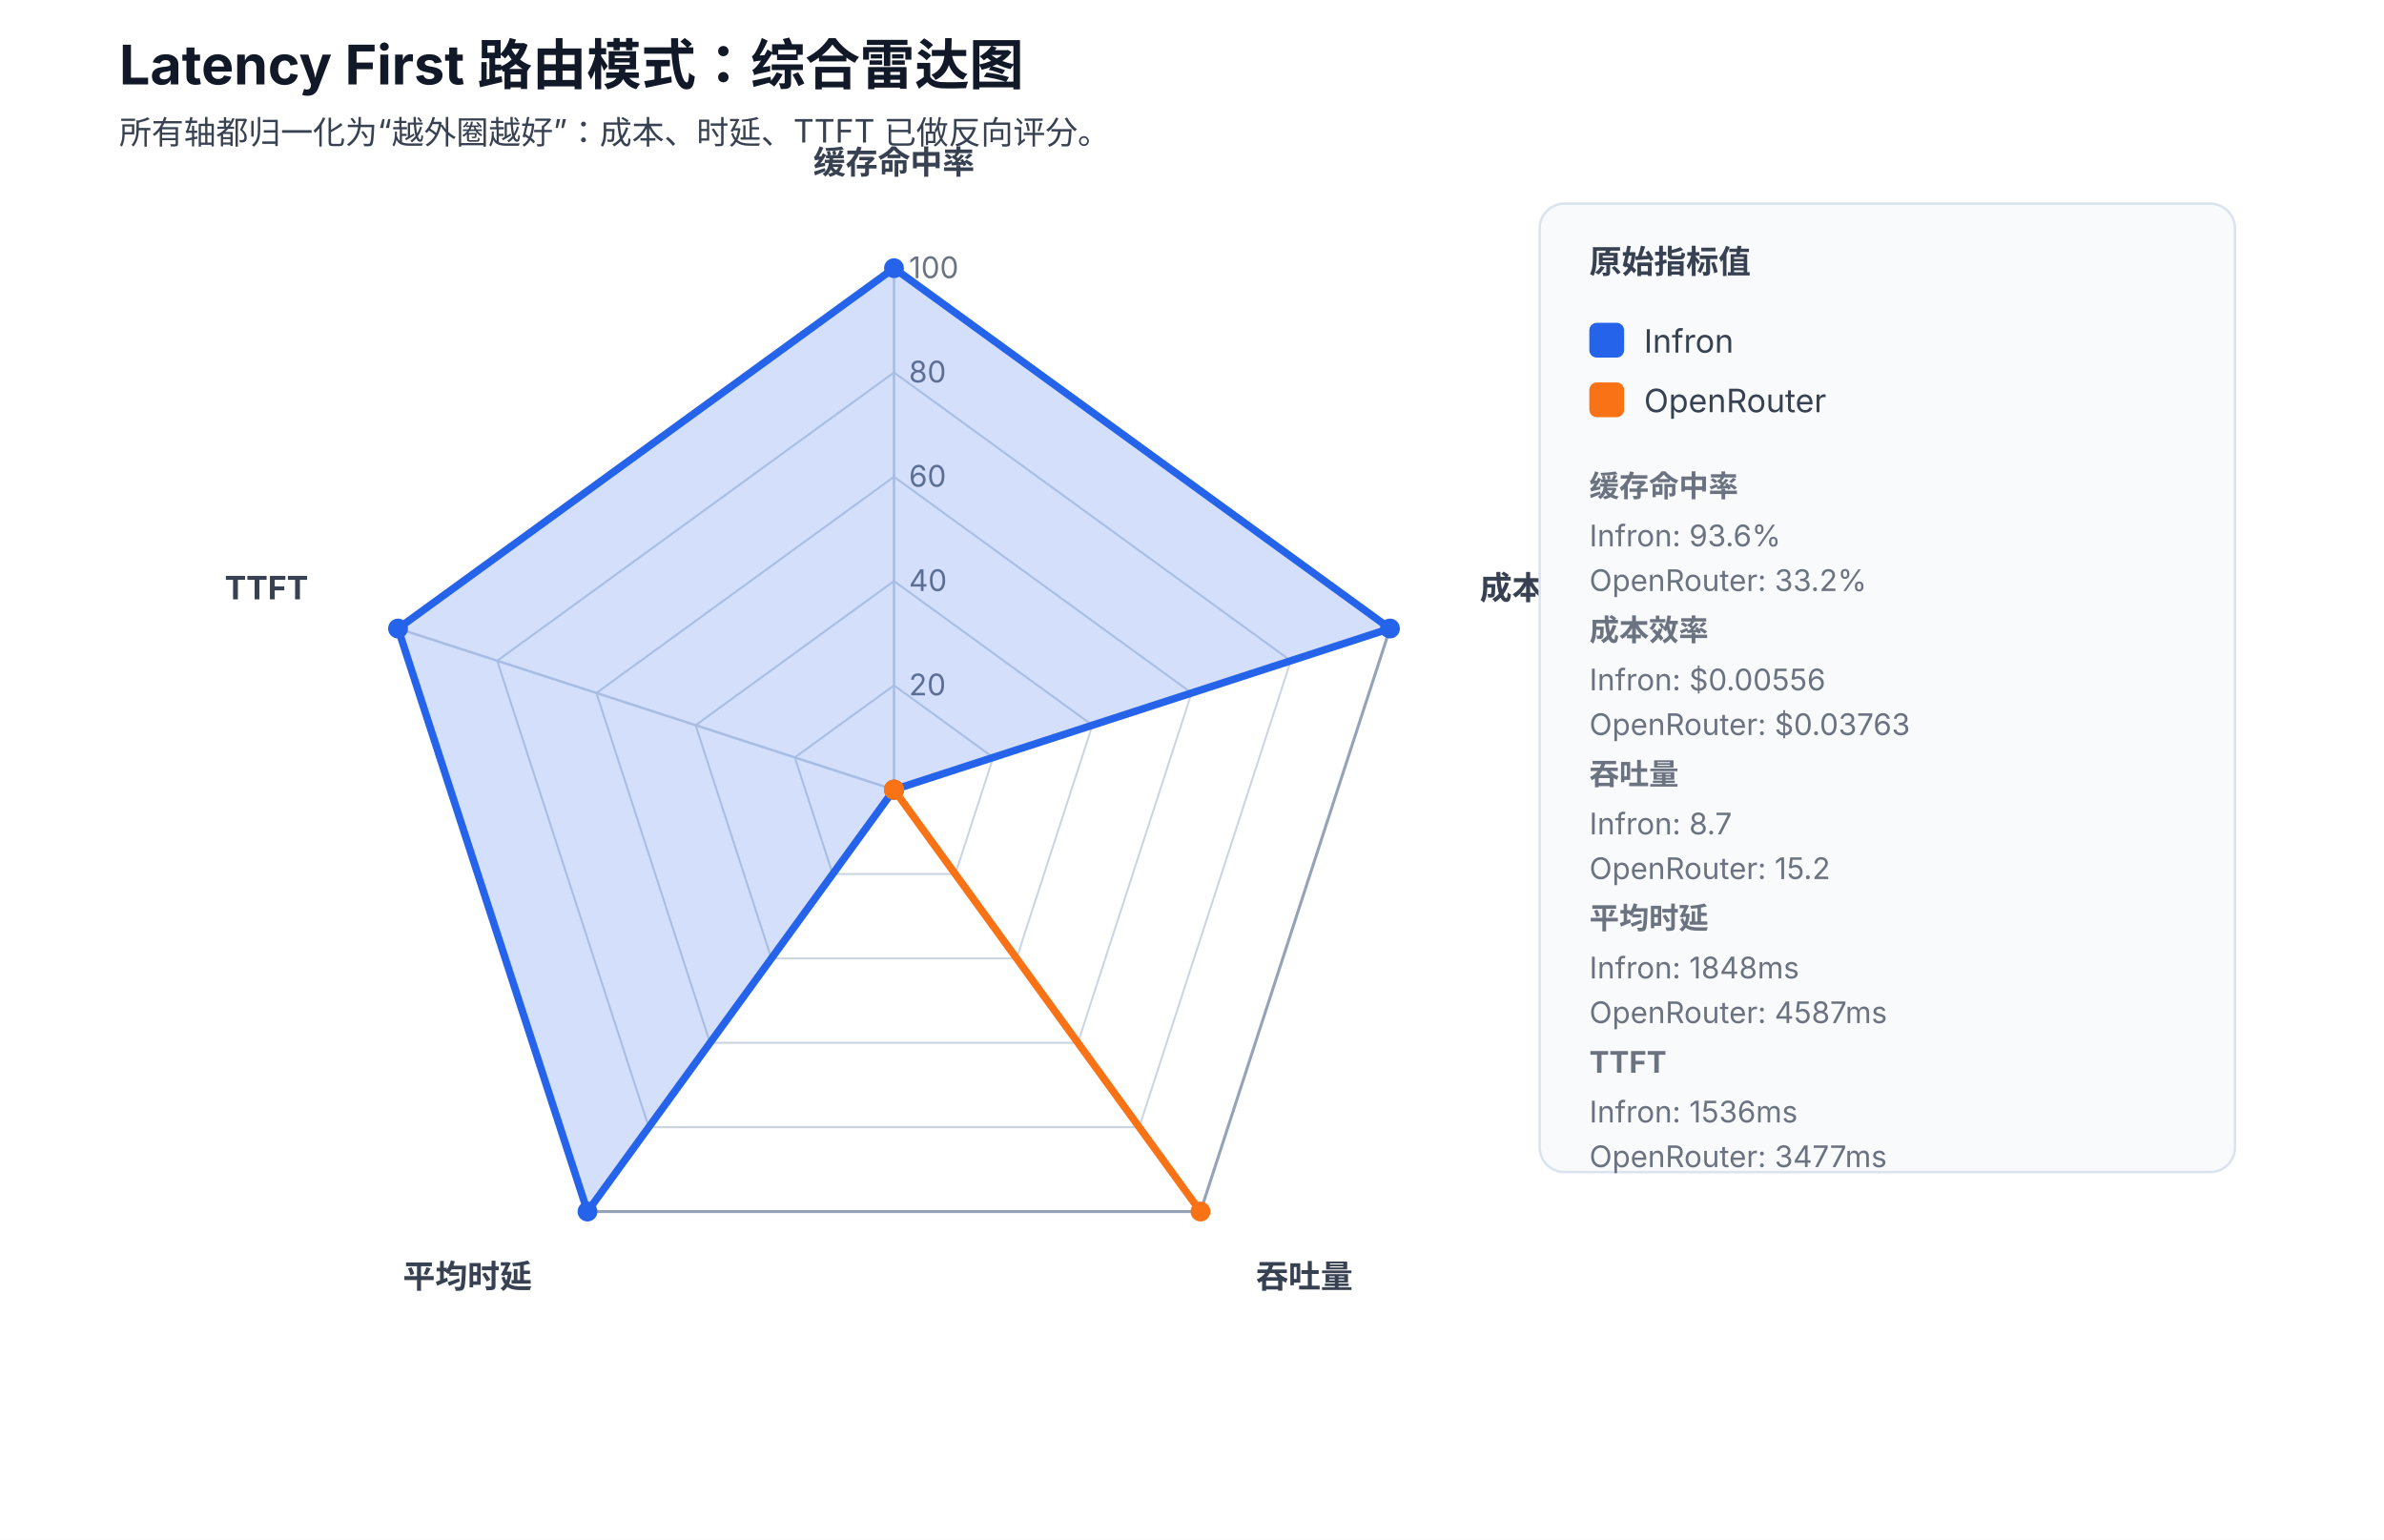
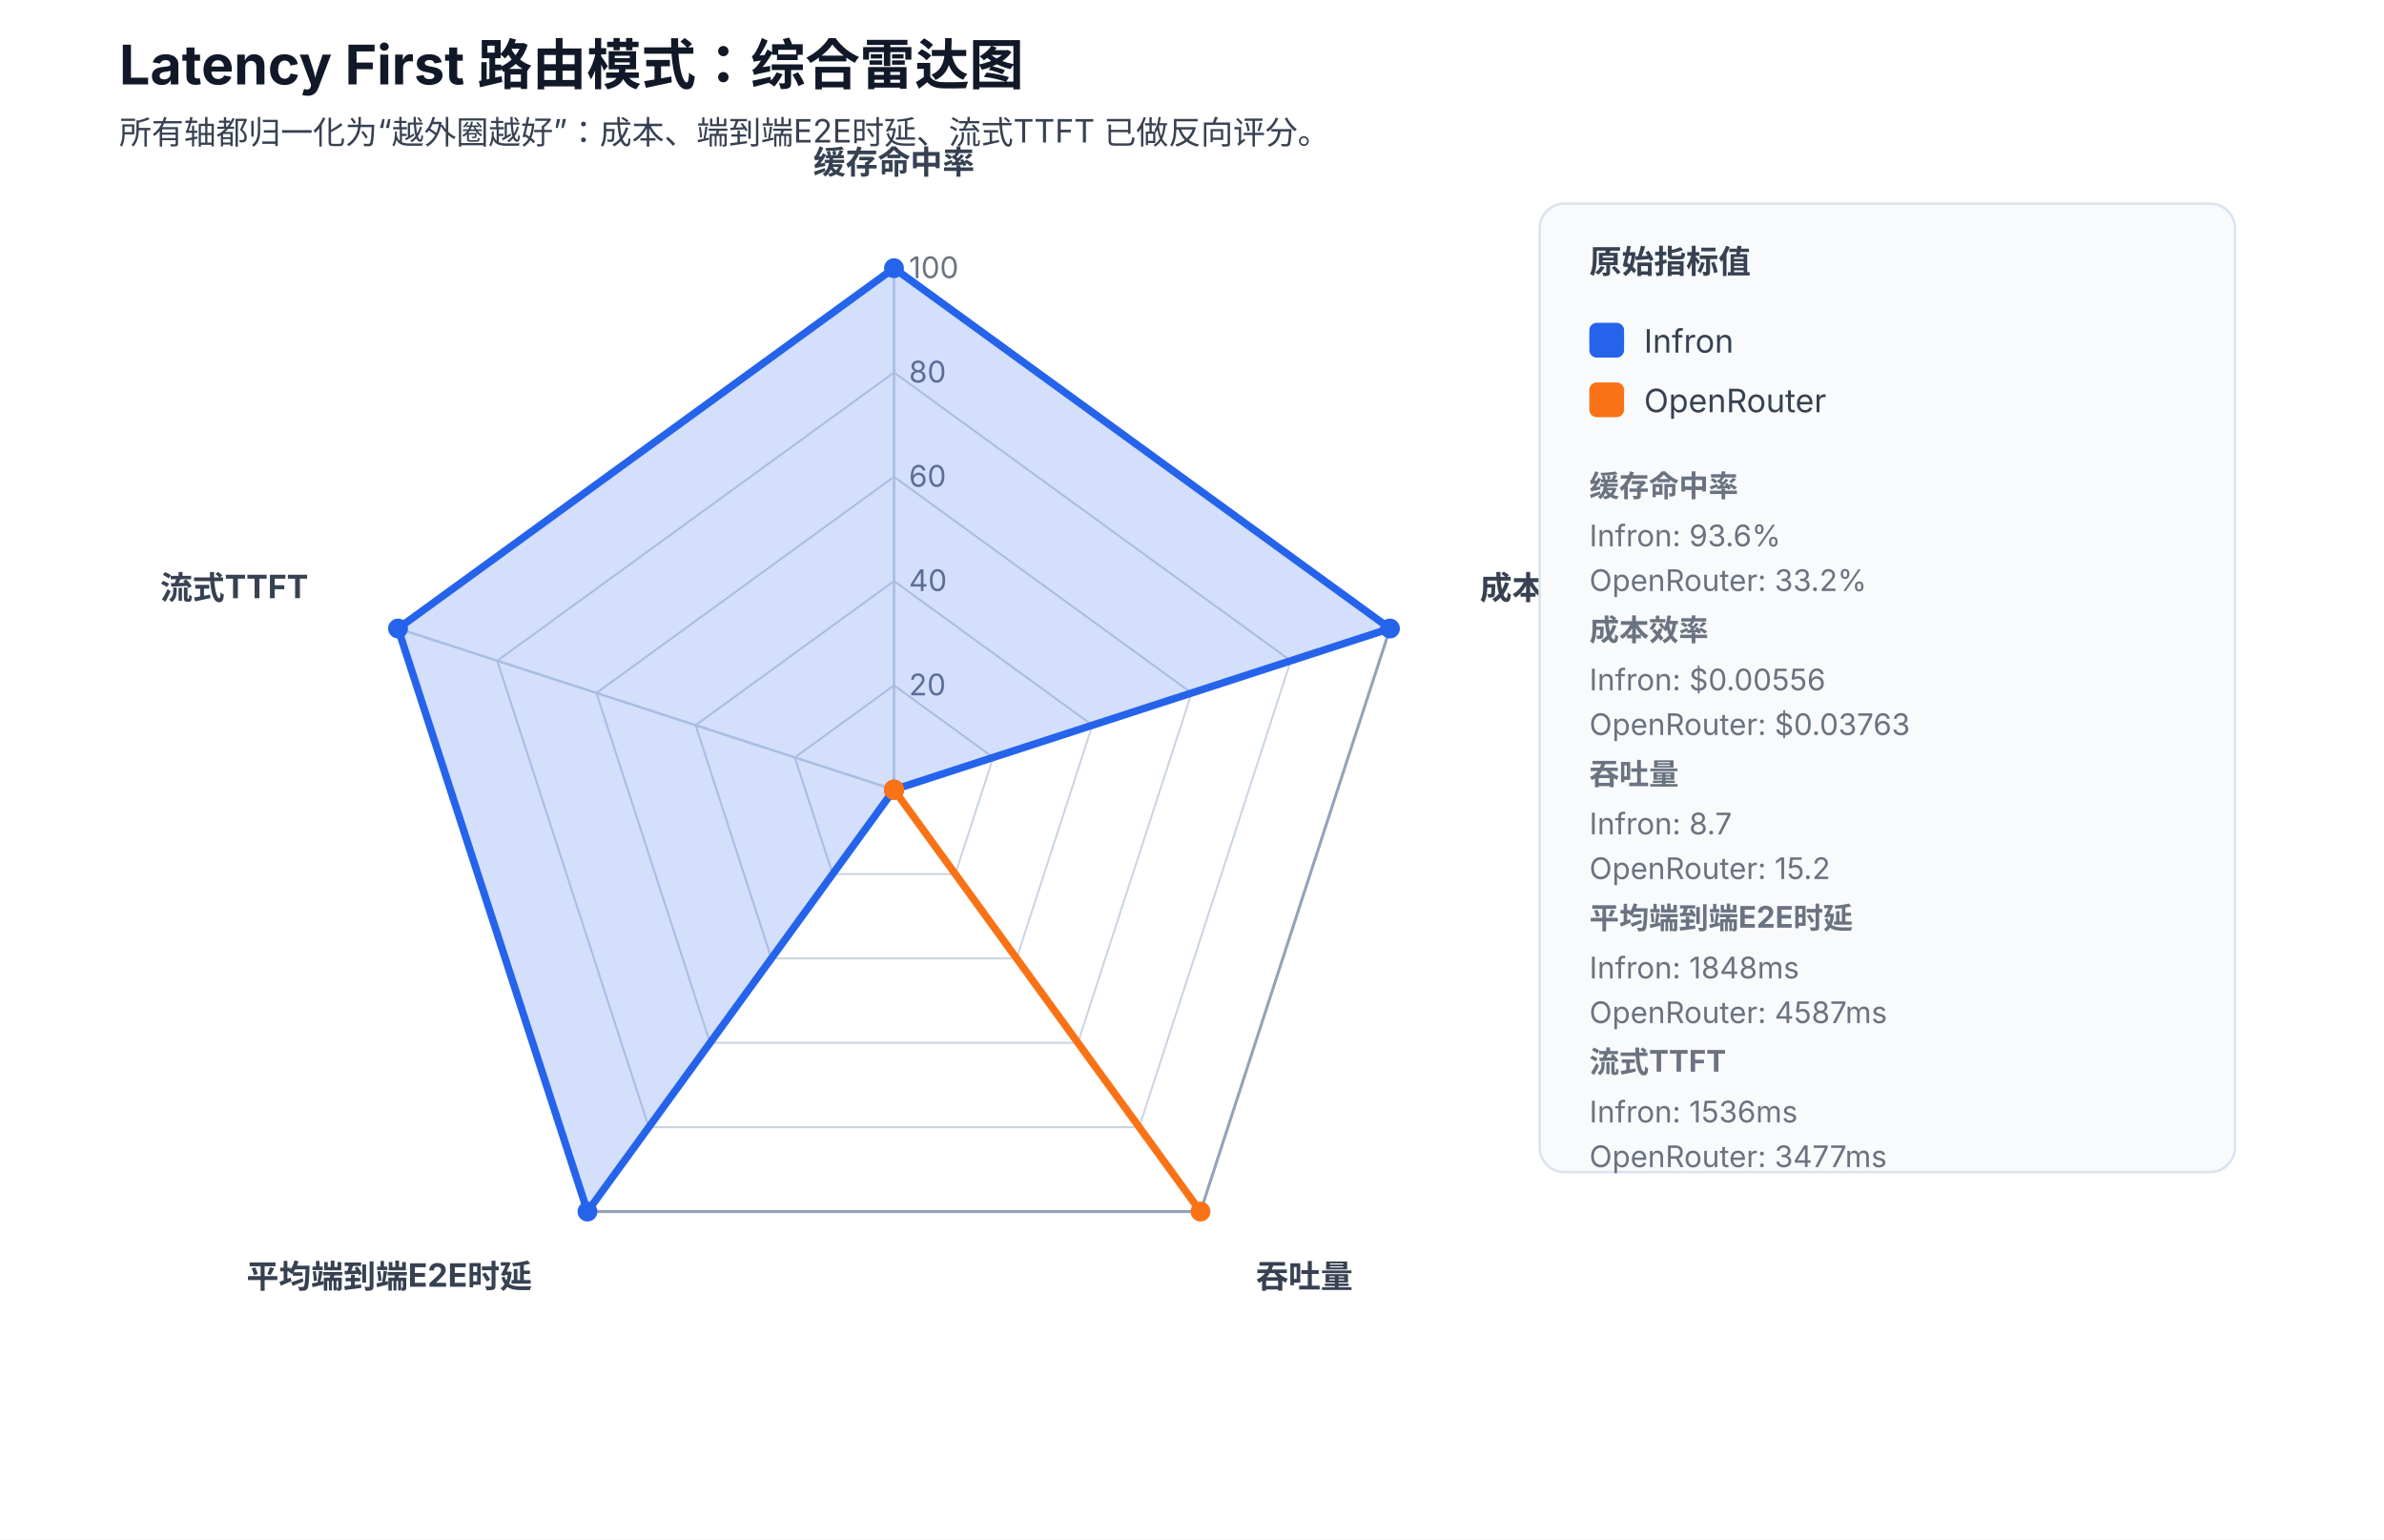
<svg xmlns="http://www.w3.org/2000/svg" width="960" height="620" viewBox="0 0 960 620">
  <style>text{font-family:-apple-system,BlinkMacSystemFont,'Segoe UI',sans-serif;fill:#111827}.title{font-size:22px;font-weight:700}.label{font-size:13px;fill:#374151}.tick{font-size:12px;fill:#6b7280}.value{font-size:12px;fill:#111827}</style>
  <rect width="100%" height="100%" fill="#ffffff" />
  <text x="48" y="34" class="title">Latency First 路由模式：综合雷达图</text>
-   <text x="48" y="58" class="label">所有轴都归一化为“越外圈越好”：成本、时延、TTFT 已做反向评分。</text>
+   <text x="48" y="58" class="label">所有轴都归一化为“越外圈越好”：成本、端到端E2E时延、流式TTFT 已做反向评分。</text>
  <polygon points="360.00,276.00 399.94,305.02 384.69,351.98 335.31,351.98 320.06,305.02" fill="none" stroke="#cbd5e1" stroke-width="0.8" />
  <text x="366" y="280.00" class="tick">20</text>
  <polygon points="360.00,234.00 439.89,292.04 409.37,385.96 310.63,385.96 280.11,292.04" fill="none" stroke="#cbd5e1" stroke-width="0.8" />
  <text x="366" y="238.00" class="tick">40</text>
  <polygon points="360.00,192.00 479.83,279.06 434.06,419.94 285.94,419.94 240.17,279.06" fill="none" stroke="#cbd5e1" stroke-width="0.8" />
  <text x="366" y="196.00" class="tick">60</text>
  <polygon points="360.00,150.00 519.78,266.09 458.75,453.91 261.25,453.91 200.22,266.09" fill="none" stroke="#cbd5e1" stroke-width="0.8" />
  <text x="366" y="154.00" class="tick">80</text>
  <polygon points="360.00,108.00 559.72,253.11 483.43,487.89 236.57,487.89 160.28,253.11" fill="none" stroke="#94a3b8" stroke-width="1.2" />
  <text x="366" y="112.00" class="tick">100</text>
  <line x1="360" y1="318" x2="360.00" y2="108.00" stroke="#cbd5e1" />
  <text x="360.00" y="70.00" class="label" font-weight="700" text-anchor="middle">缓存命中率</text>
  <line x1="360" y1="318" x2="559.72" y2="253.11" stroke="#cbd5e1" />
  <text x="595.86" y="241.36" class="label" font-weight="700" text-anchor="start">成本效率</text>
  <line x1="360" y1="318" x2="483.43" y2="487.89" stroke="#cbd5e1" />
  <text x="505.77" y="518.64" class="label" font-weight="700" text-anchor="start">吞吐量</text>
  <line x1="360" y1="318" x2="236.57" y2="487.89" stroke="#cbd5e1" />
-   <text x="214.23" y="518.64" class="label" font-weight="700" text-anchor="end">平均时延</text>
+   <text x="214.23" y="518.64" class="label" font-weight="700" text-anchor="end">平均端到端E2E时延</text>
  <line x1="360" y1="318" x2="160.28" y2="253.11" stroke="#cbd5e1" />
-   <text x="124.14" y="241.36" class="label" font-weight="700" text-anchor="end">TTFT</text>
+   <text x="124.14" y="241.36" class="label" font-weight="700" text-anchor="end">流式TTFT</text>
  <polygon points="360.00,108.00 559.72,253.11 360.00,318.00 236.57,487.89 160.28,253.11" fill="#2563eb" fill-opacity="0.20" stroke="#2563eb" stroke-width="3" />
  <circle cx="360.00" cy="108.00" r="4" fill="#2563eb" />
  <circle cx="559.72" cy="253.11" r="4" fill="#2563eb" />
  <circle cx="360.00" cy="318.00" r="4" fill="#2563eb" />
  <circle cx="236.57" cy="487.89" r="4" fill="#2563eb" />
  <circle cx="160.28" cy="253.11" r="4" fill="#2563eb" />
  <polygon points="360.00,318.00 360.00,318.00 483.43,487.89 360.00,318.00 360.00,318.00" fill="#f97316" fill-opacity="0.20" stroke="#f97316" stroke-width="3" />
  <circle cx="360.00" cy="318.00" r="4" fill="#f97316" />
  <circle cx="360.00" cy="318.00" r="4" fill="#f97316" />
  <circle cx="483.43" cy="487.89" r="4" fill="#f97316" />
  <circle cx="360.00" cy="318.00" r="4" fill="#f97316" />
  <circle cx="360.00" cy="318.00" r="4" fill="#f97316" />
  <rect x="620" y="82" width="280" height="390" rx="10" fill="#f8fafc" stroke="#dbe3ef" />
  <text x="640" y="110" class="label" font-weight="800">原始指标值</text>
  <rect x="640" y="130" width="14" height="14" rx="3" fill="#2563eb" />
  <text x="662" y="142" class="label">Infron</text>
  <rect x="640" y="154" width="14" height="14" rx="3" fill="#f97316" />
  <text x="662" y="166" class="label">OpenRouter</text>
  <text x="640" y="200" class="tick" font-weight="700">缓存命中率</text>
  <text x="640" y="220" class="tick">Infron: 93.6%</text>
  <text x="640" y="238" class="tick">OpenRouter: 33.2%</text>
  <text x="640" y="258" class="tick" font-weight="700">成本效率</text>
  <text x="640" y="278" class="tick">Infron: $0.00556</text>
  <text x="640" y="296" class="tick">OpenRouter: $0.03763</text>
  <text x="640" y="316" class="tick" font-weight="700">吞吐量</text>
  <text x="640" y="336" class="tick">Infron: 8.7</text>
  <text x="640" y="354" class="tick">OpenRouter: 15.2</text>
-   <text x="640" y="374" class="tick" font-weight="700">平均时延</text>
+   <text x="640" y="374" class="tick" font-weight="700">平均端到端E2E时延</text>
  <text x="640" y="394" class="tick">Infron: 1848ms</text>
  <text x="640" y="412" class="tick">OpenRouter: 4587ms</text>
-   <text x="640" y="432" class="tick" font-weight="700">TTFT</text>
+   <text x="640" y="432" class="tick" font-weight="700">流式TTFT</text>
  <text x="640" y="452" class="tick">Infron: 1536ms</text>
  <text x="640" y="470" class="tick">OpenRouter: 3477ms</text>
</svg>
